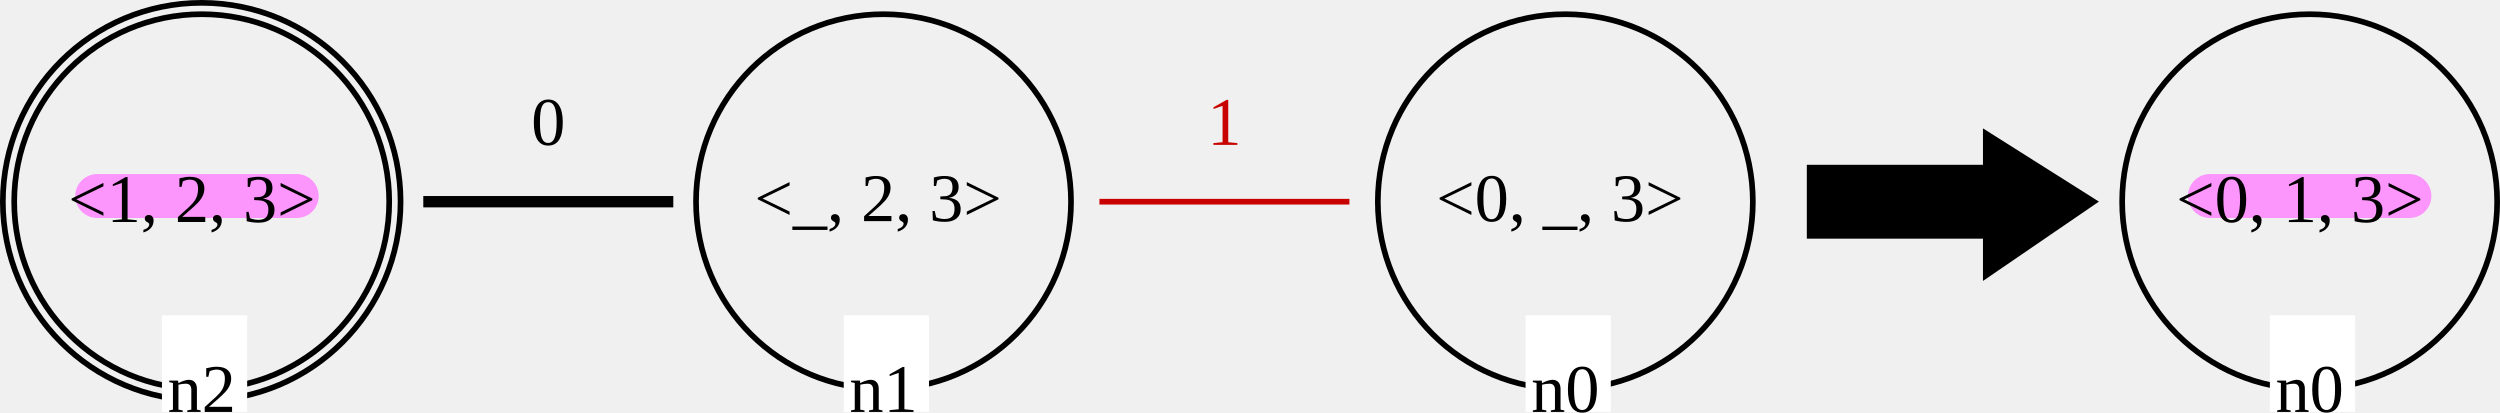
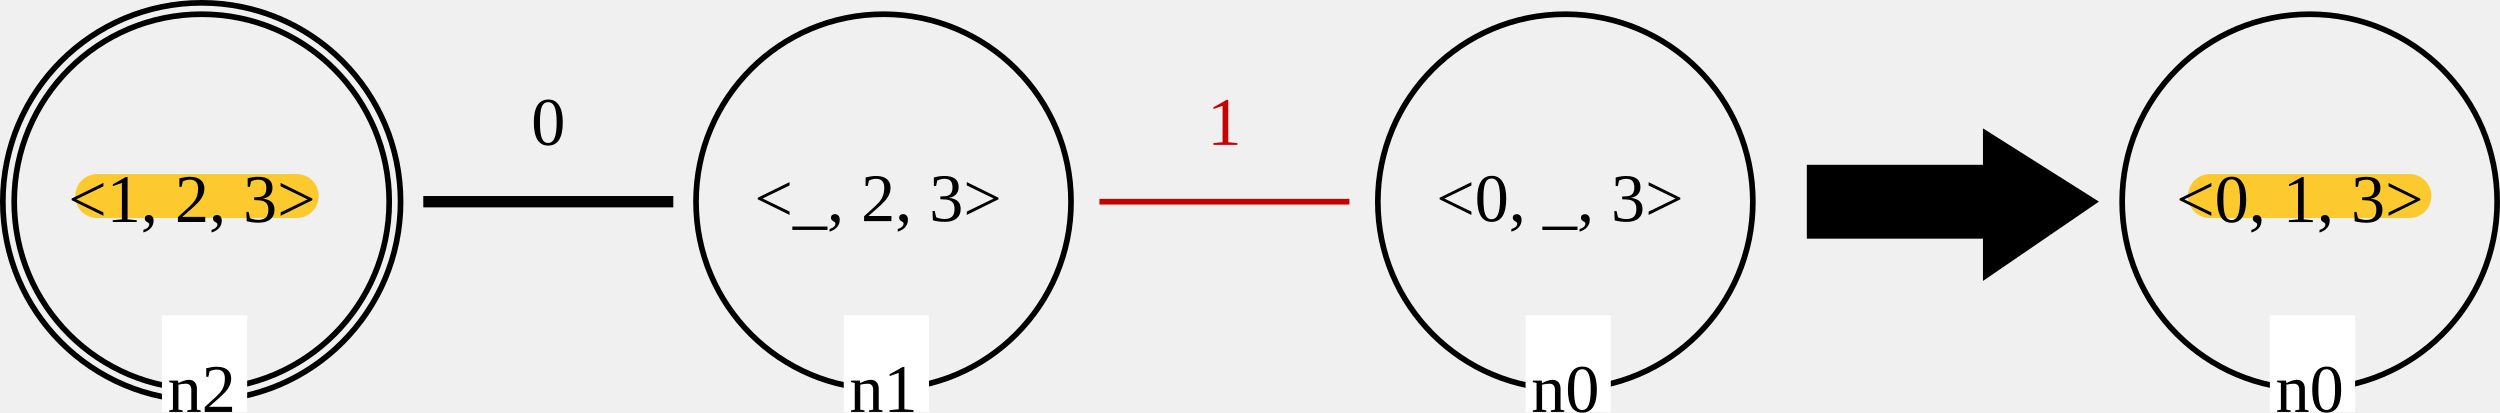
<svg xmlns="http://www.w3.org/2000/svg" version="1.1" font="Noto Sans Regular" font-size="12px" width="440" height="72.62" id="svg3">
  <defs id="defs3" />
  <circle id="LGn0_0" cx="275.5" cy="35.5" r="33" fill="none" stroke="#000000" stroke-width="1" stroke-linecap="square" style="fill:none;fill-opacity:0.8" />
  <text id="LGn0_1" x="252.778" y="38.926" fill="#000000">&lt;0, _, 3&gt;</text>
  <rect id="LGn0_2" x="268.5" y="55.5" width="15" height="17" fill="#ffffff" />
  <text id="LGn0_3" x="269.5" y="72.5" fill="#000000">n0</text>
  <circle id="LGn2_4" cx="35.5" cy="35.5" r="33" fill="none" stroke="#000000" stroke-width="1" stroke-linecap="square" style="fill:none;fill-opacity:0.8" />
  <circle id="LGn2_5" cx="35.5" cy="35.5" r="35" fill="none" stroke="#000000" stroke-width="1" stroke-linecap="square" />
-   <path style="fill:none;stroke:#ff80ff;stroke-width:7.733;stroke-linecap:round;stroke-linejoin:round;stroke-dasharray:none;stroke-opacity:0.801" d="M 17.106,34.5 H 52.221" id="path3" />
+   <path style="fill:none;stroke:#ffc000;stroke-width:7.733;stroke-linecap:round;stroke-linejoin:round;stroke-dasharray:none;stroke-opacity:0.801" d="M 17.106,34.5 H 52.221" id="path3" />
  <text id="LGn2_6" x="12.01" y="39.07" fill="#000000">&lt;1, 2, 3&gt;</text>
  <rect id="LGn2_7" x="28.5" y="55.5" width="15" height="17" fill="#ffffff" />
  <text id="LGn2_8" x="29.5" y="72.5" fill="#000000">n2</text>
  <circle id="LGn1_9" cx="155.5" cy="35.5" r="33" fill="none" stroke="#000000" stroke-width="1" stroke-linecap="square" style="fill:none;fill-opacity:0.8" />
  <text id="LGn1_10" x="132.778" y="38.92" fill="#000000">&lt;_, 2, 3&gt;</text>
  <rect id="LGn1_11" x="148.5" y="55.5" width="15" height="17" fill="#ffffff" />
  <text id="LGn1_12" x="149.5" y="72.5" fill="#000000">n1</text>
  <line id="LGn0_1_n1_13" x1="237.5" y1="35.5" x2="193.5" y2="35.5" stroke="#c80000" stroke-width="1" stroke-linecap="butt" stroke-dasharray="5" style="stroke-dasharray:none" />
  <text id="LGn0_1_n1_14" x="212.5" y="25.5" fill="#c80000">1</text>
  <line id="LGn1_0_n2_15" x1="117.5" y1="35.5" x2="75.5" y2="35.5" stroke="#000000" stroke-width="2" stroke-linecap="square" style="stroke-dasharray:none" />
  <text id="LGn1_0_n2_16" x="93.5" y="25.5" fill="#000000">0</text>
  <polygon id="0" points="318,41 318,29 349,29 349,23 368,35 349,48 349,41 " stroke="#000000" stroke-width="1" stroke-linecap="square" fill="#000000" transform="translate(0.5,0.5)" />
  <circle id="RGn0_0" cx="406.5" cy="35.5" r="33" fill="none" stroke="#000000" stroke-width="1" stroke-linecap="square" style="fill:none;fill-opacity:0.8" />
-   <path style="fill:none;stroke:#ff80ff;stroke-width:7.733;stroke-linecap:round;stroke-linejoin:round;stroke-dasharray:none;stroke-opacity:0.801" d="m 388.943,34.5 h 35.114" id="path3-9" />
+   <path style="fill:none;stroke:#ffc000;stroke-width:7.733;stroke-linecap:round;stroke-linejoin:round;stroke-dasharray:none;stroke-opacity:0.801" d="m 388.943,34.5 h 35.114" id="path3-9" />
  <text id="RGn0_1" x="383.01" y="39.076" fill="#000000">&lt;0, 1, 3&gt;</text>
  <rect id="RGn0_2" x="399.5" y="55.5" width="15" height="17" fill="#ffffff" />
  <text id="RGn0_3" x="400.5" y="72.5" fill="#000000">n0</text>
</svg>
